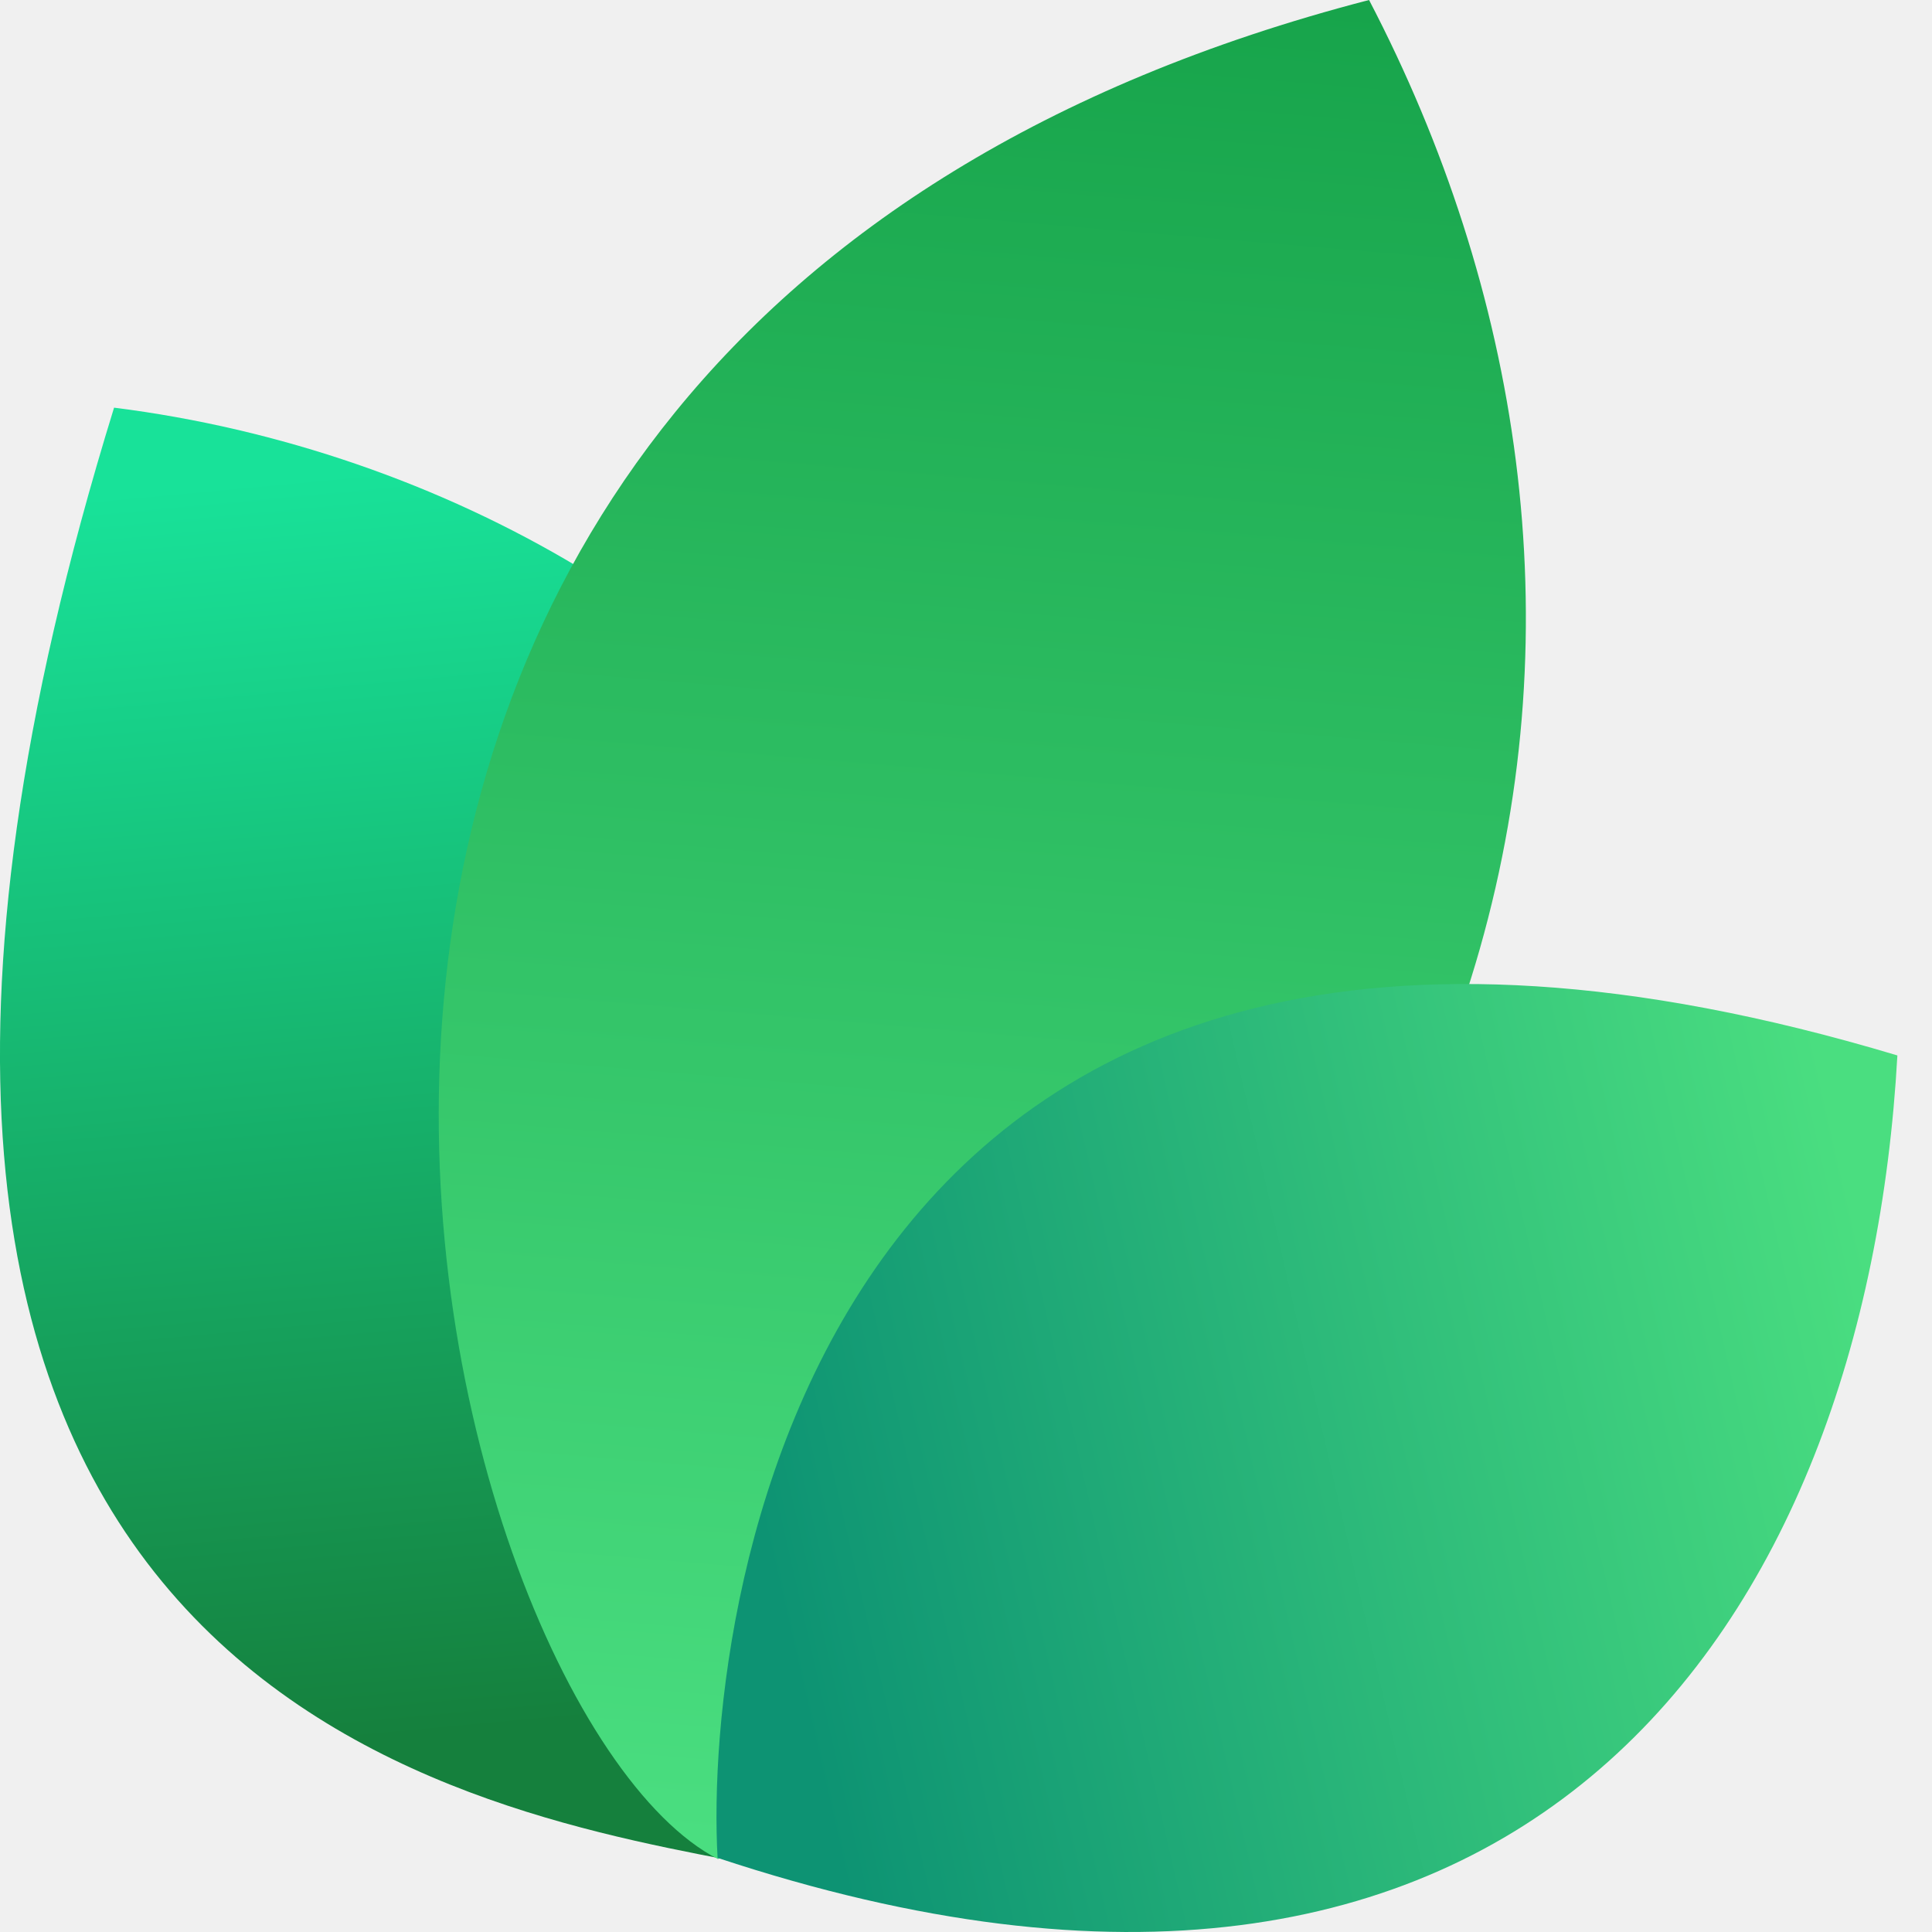
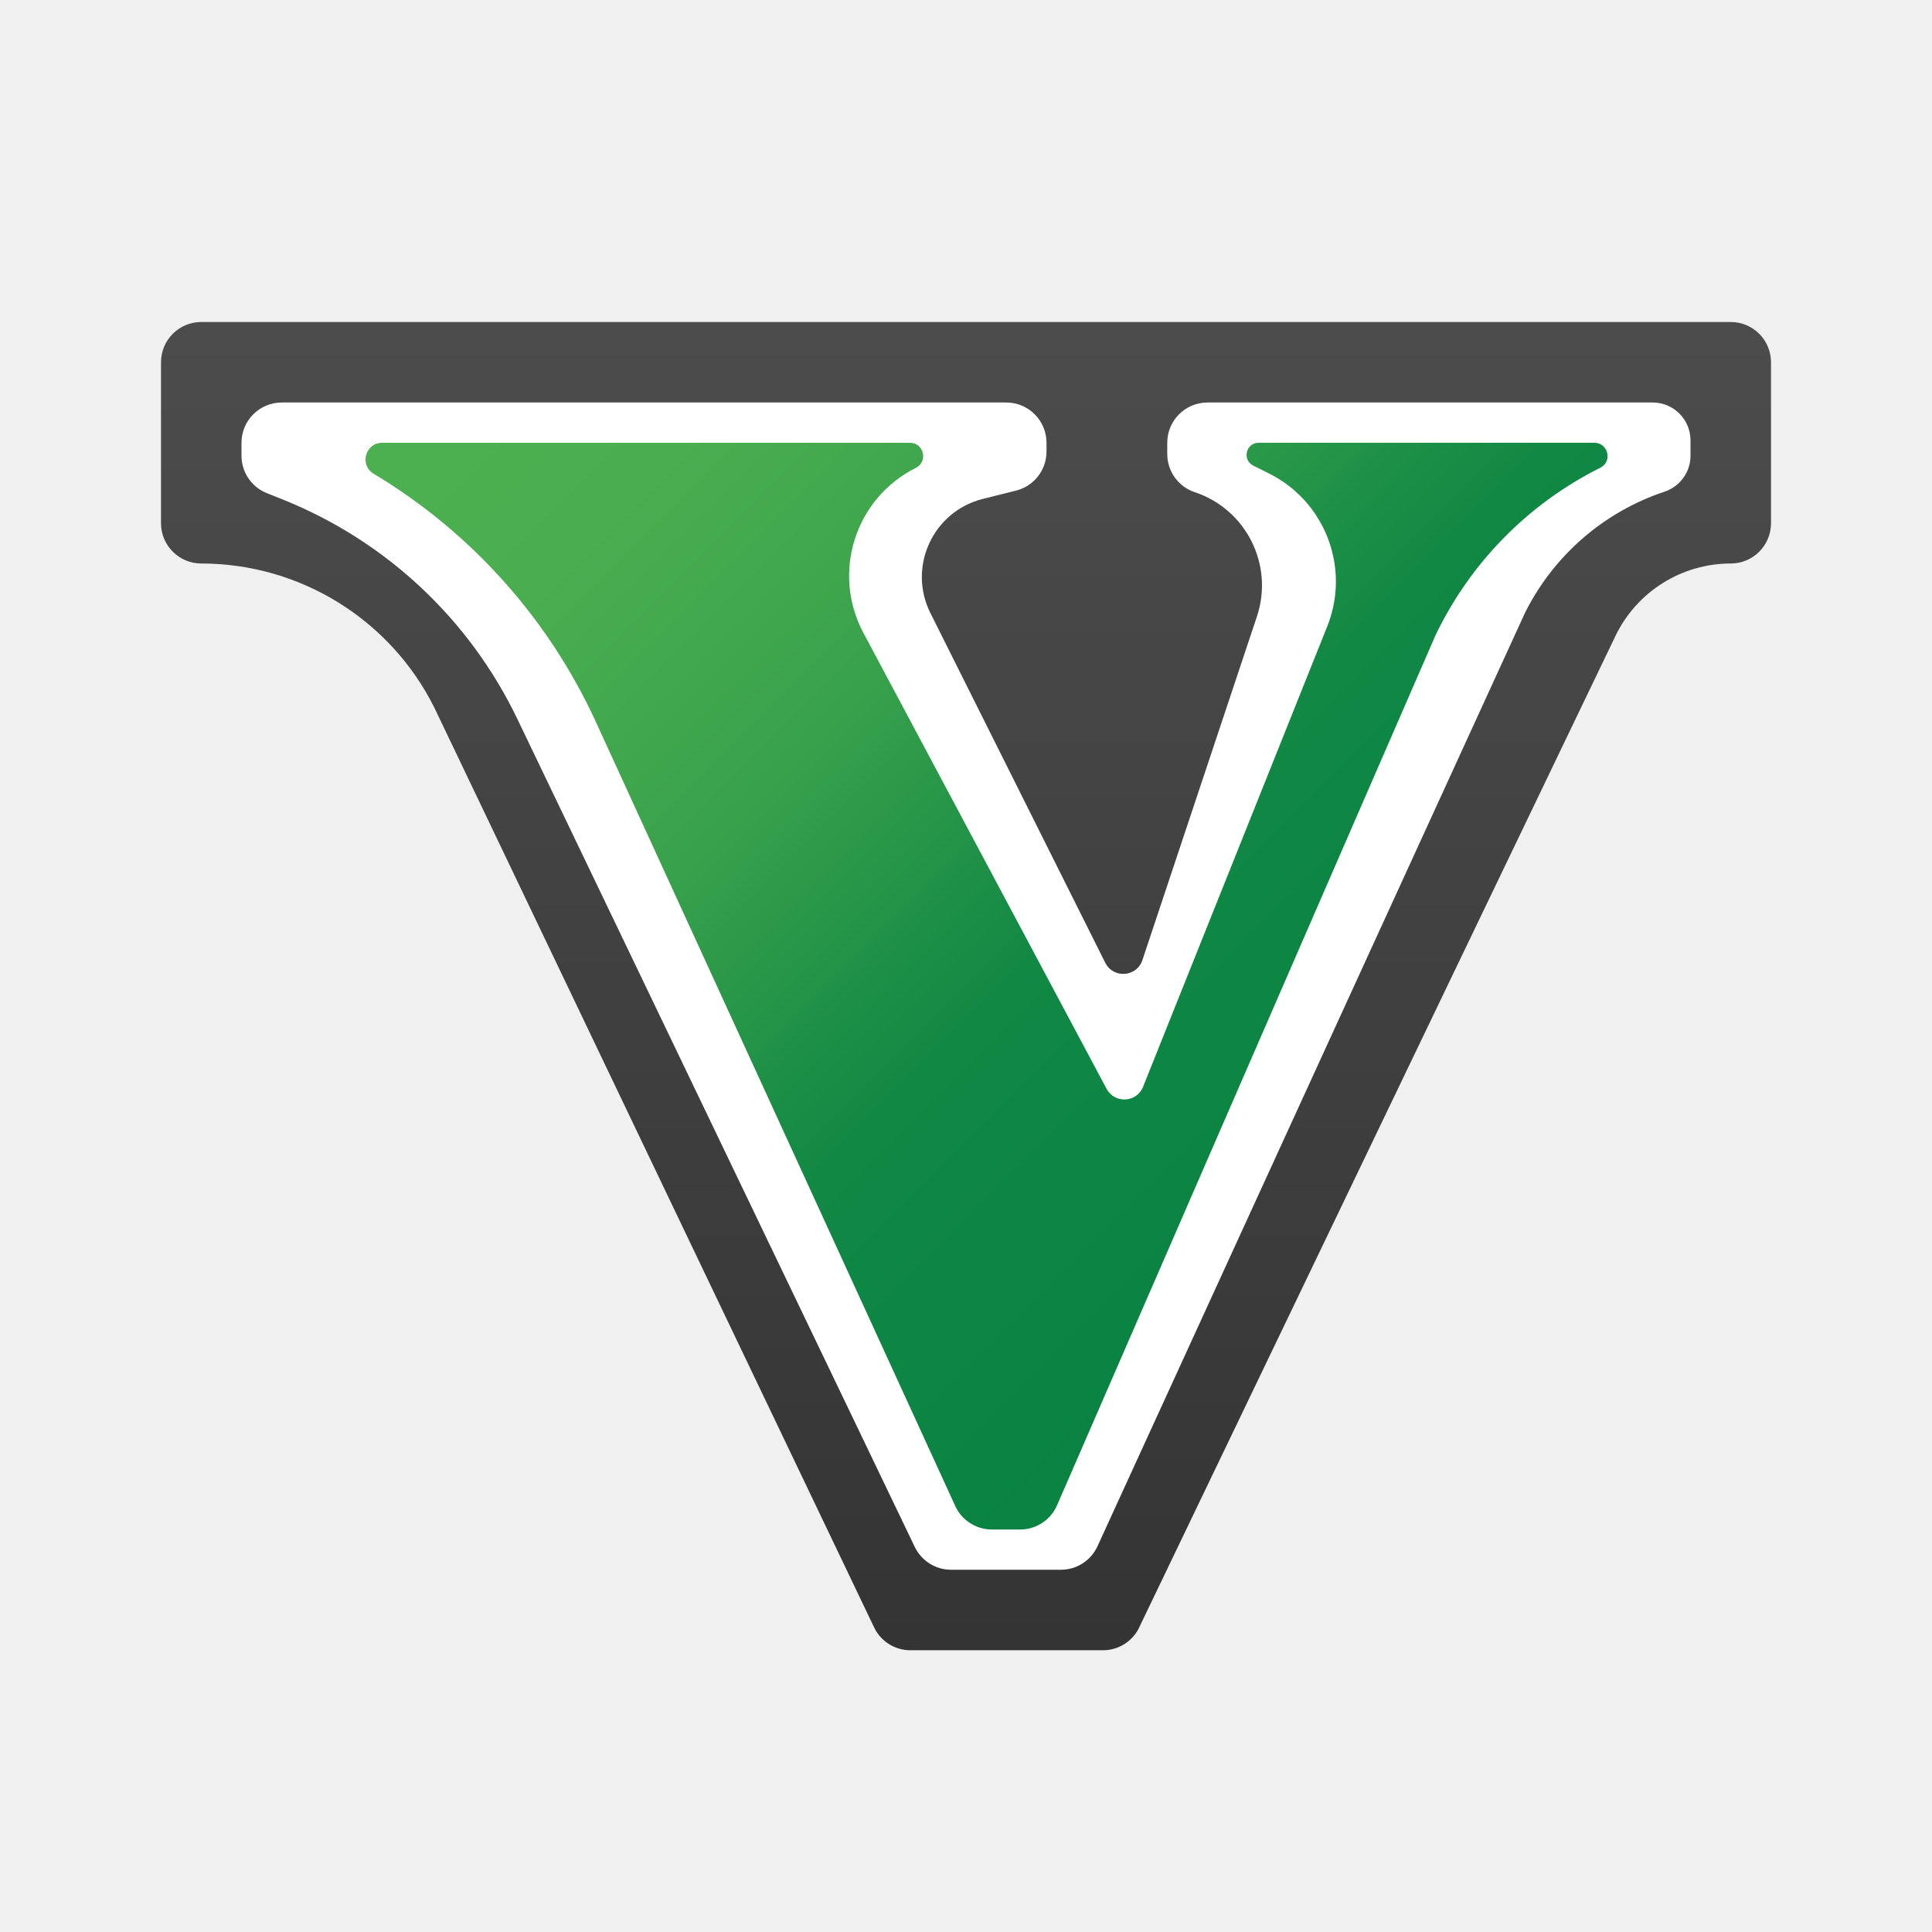
- <svg xmlns="http://www.w3.org/2000/svg" width="24" height="24" viewBox="0 0 24 24" fill="none">
-   <path d="M9.061 23.108C5.268 22.377 -3.391 20.627 1.417 5.064C9.634 6.099 16.973 14.064 9.061 23.108Z" fill="url(#paint0_linear_17557_2021)" />
-   <path d="M8.919 23.094C5.276 21.222 0.784 4.209 17.007 0C20.757 7.193 19.621 16.545 8.919 23.094Z" fill="url(#paint1_linear_17557_2021)" />
-   <path d="M8.914 23.079C8.735 19.882 10.159 9.085 23.57 13.111C23.181 20.123 18.984 26.418 8.914 23.079Z" fill="url(#paint2_linear_17557_2021)" />
-   <defs>
-     <linearGradient id="paint0_linear_17557_2021" x1="3.776" y1="5.916" x2="5.232" y2="21.559" gradientUnits="userSpaceOnUse">
-       <stop stop-color="#18E299" />
-       <stop offset="1" stop-color="#15803D" />
-     </linearGradient>
-     <linearGradient id="paint1_linear_17557_2021" x1="12.171" y1="-0.718" x2="10.19" y2="22.983" gradientUnits="userSpaceOnUse">
-       <stop stop-color="#16A34A" />
-       <stop offset="1" stop-color="#4ADE80" />
-     </linearGradient>
-     <linearGradient id="paint2_linear_17557_2021" x1="23.133" y1="15.353" x2="9.338" y2="18.52" gradientUnits="userSpaceOnUse">
-       <stop stop-color="#4ADE80" />
-       <stop offset="1" stop-color="#0D9373" />
-     </linearGradient>
-   </defs>
+ <svg xmlns="http://www.w3.org/2000/svg" version="1.1" id="Layer_1" x="0px" y="0px" viewBox="0 0 48 48" style="enable-background:new 0 0 48 48;" xml:space="preserve">
+   <linearGradient id="SVGID_1_" gradientUnits="userSpaceOnUse" x1="24" y1="39.744" x2="24" y2="6.848" gradientTransform="matrix(1 0 0 -1 0 47.8898)">
+     <stop offset="0" style="stop-color:#4C4C4C" />
+     <stop offset="1" style="stop-color:#343434" />
+   </linearGradient>
+   <path style="fill:url(#SVGID_1_);" d="M5,8h38c0.552,0,1,0.448,1,1v4c0,0.552-0.448,1-1,1l0,0c-1.222,0-2.337,0.701-2.866,1.803  L28.283,40.474C28.109,40.798,27.771,41,27.403,41h-4.785c-0.379,0-0.725-0.214-0.894-0.553l-10.935-22.87  C9.693,15.385,7.451,14,5,14l0,0c-0.552,0-1-0.448-1-1V9C4,8.448,4.448,8,5,8z" />
+   <path style="fill-rule:evenodd;clip-rule:evenodd;fill:#FFFFFF;" d="M6,11.323V11c0-0.552,0.448-1,1-1h18c0.552,0,1,0.448,1,1v0.219  c0,0.459-0.312,0.859-0.757,0.97l-0.824,0.206c-1.241,0.31-1.876,1.69-1.304,2.835l4.345,8.69c0.199,0.398,0.781,0.357,0.922-0.065  l2.846-8.539c0.426-1.279-0.265-2.662-1.544-3.088l0,0C29.275,12.092,29,11.71,29,11.279V11c0-0.552,0.448-1,1-1h11.061  C41.579,10,42,10.421,42,10.939v0.384c0,0.404-0.259,0.763-0.642,0.891l0,0c-1.51,0.503-2.758,1.586-3.469,3.009L27.267,38.416  C27.104,38.772,26.749,39,26.358,39h-2.729c-0.385,0-0.735-0.221-0.902-0.567l-9.874-20.571c-1.192-2.484-3.273-4.43-5.831-5.453  l-0.394-0.158C6.249,12.1,6,11.732,6,11.323z" />
+   <linearGradient id="SVGID_2_" gradientUnits="userSpaceOnUse" x1="14.755" y1="40.623" x2="36.92" y2="18.457" gradientTransform="matrix(1 0 0 -1 0 47.8898)">
+     <stop offset="0" style="stop-color:#4CAF50" />
+     <stop offset="0.133" style="stop-color:#4AAE50" />
+     <stop offset="0.239" style="stop-color:#43A94E" />
+     <stop offset="0.373" style="stop-color:#38A14C" />
+     <stop offset="0.482" style="stop-color:#279648" />
+     <stop offset="0.621" style="stop-color:#118844" />
+     <stop offset="1" style="stop-color:#088242" />
+   </linearGradient>
+   <path style="fill:url(#SVGID_2_);" d="M39.609,11h-8.338c-0.317,0-0.417,0.427-0.134,0.568l0.394,0.197  c1.396,0.698,2.023,2.349,1.444,3.797l0,0l0,0L31.6,19l-3.201,8.002c-0.158,0.395-0.705,0.425-0.906,0.05l-6.044-11.333  c-0.794-1.489-0.204-3.34,1.305-4.095c0.31-0.155,0.2-0.623-0.147-0.623H9.496c-0.42,0-0.573,0.553-0.213,0.769  c2.422,1.453,4.347,3.604,5.524,6.172l8.926,19.475C23.896,37.772,24.251,38,24.642,38h0.703c0.398,0,0.758-0.236,0.917-0.601  l9.405-21.621l0,0c0.865-1.802,2.305-3.265,4.094-4.158C40.07,11.465,39.954,11,39.609,11z" />
</svg>
